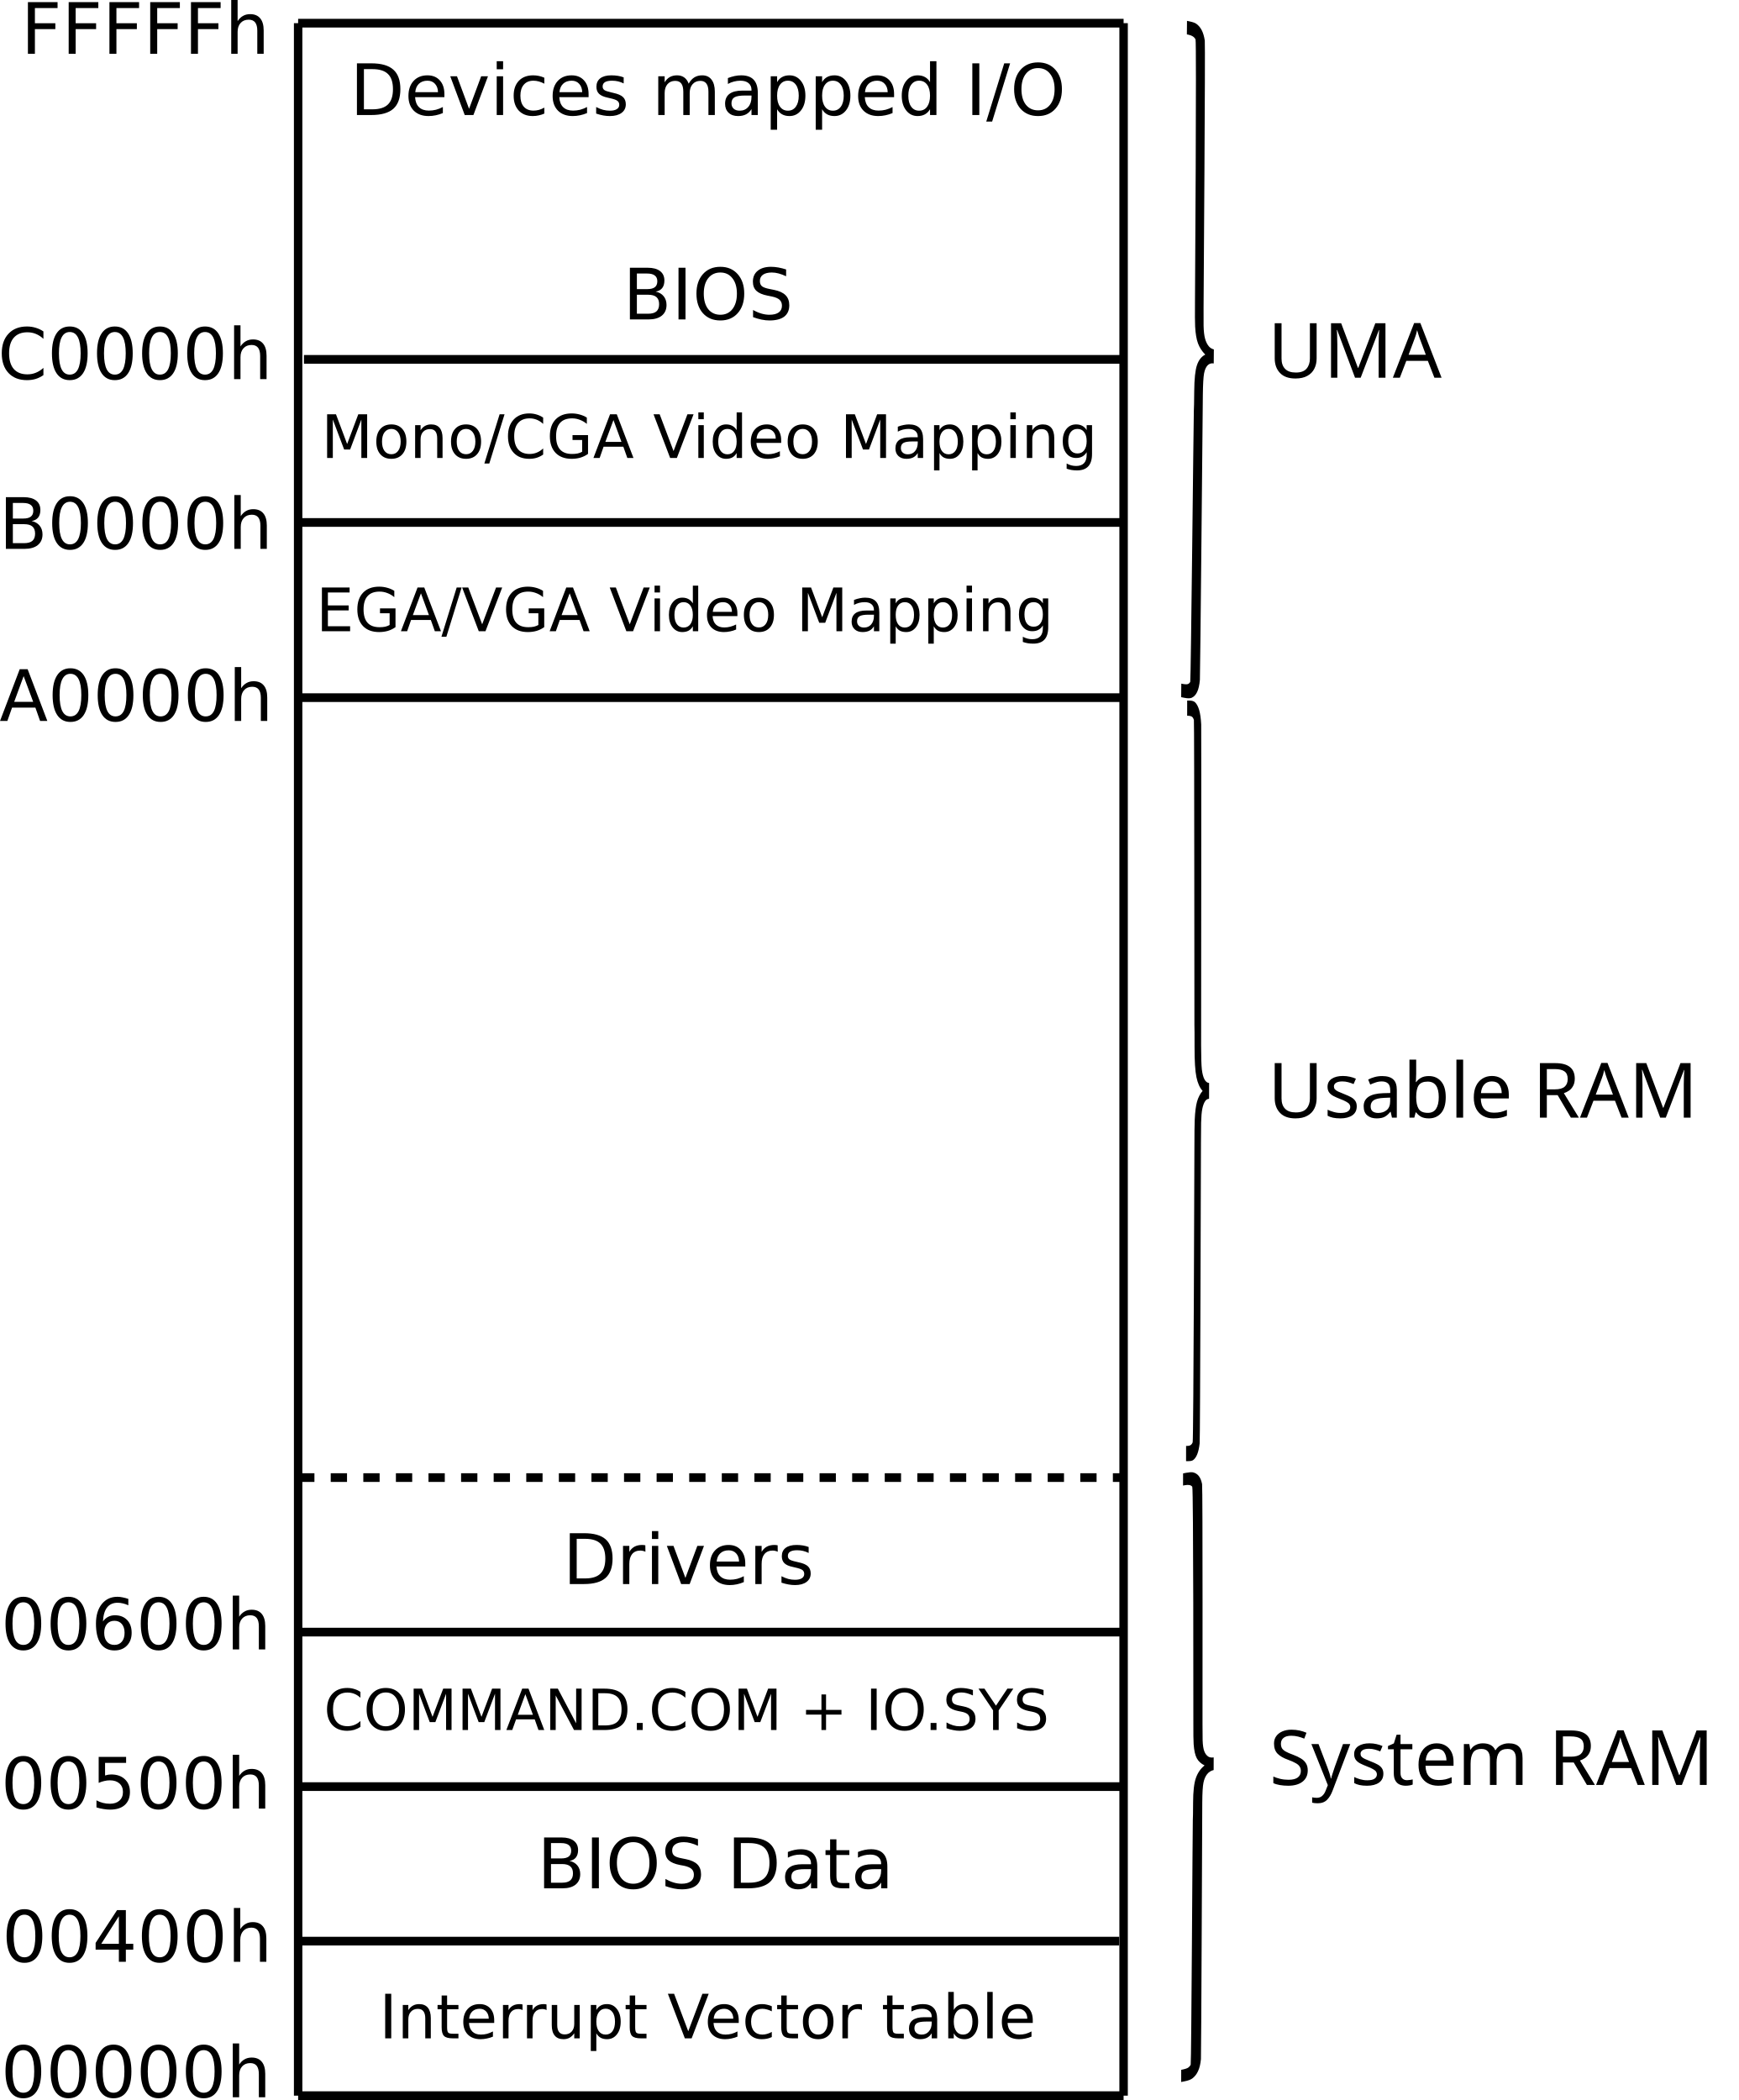
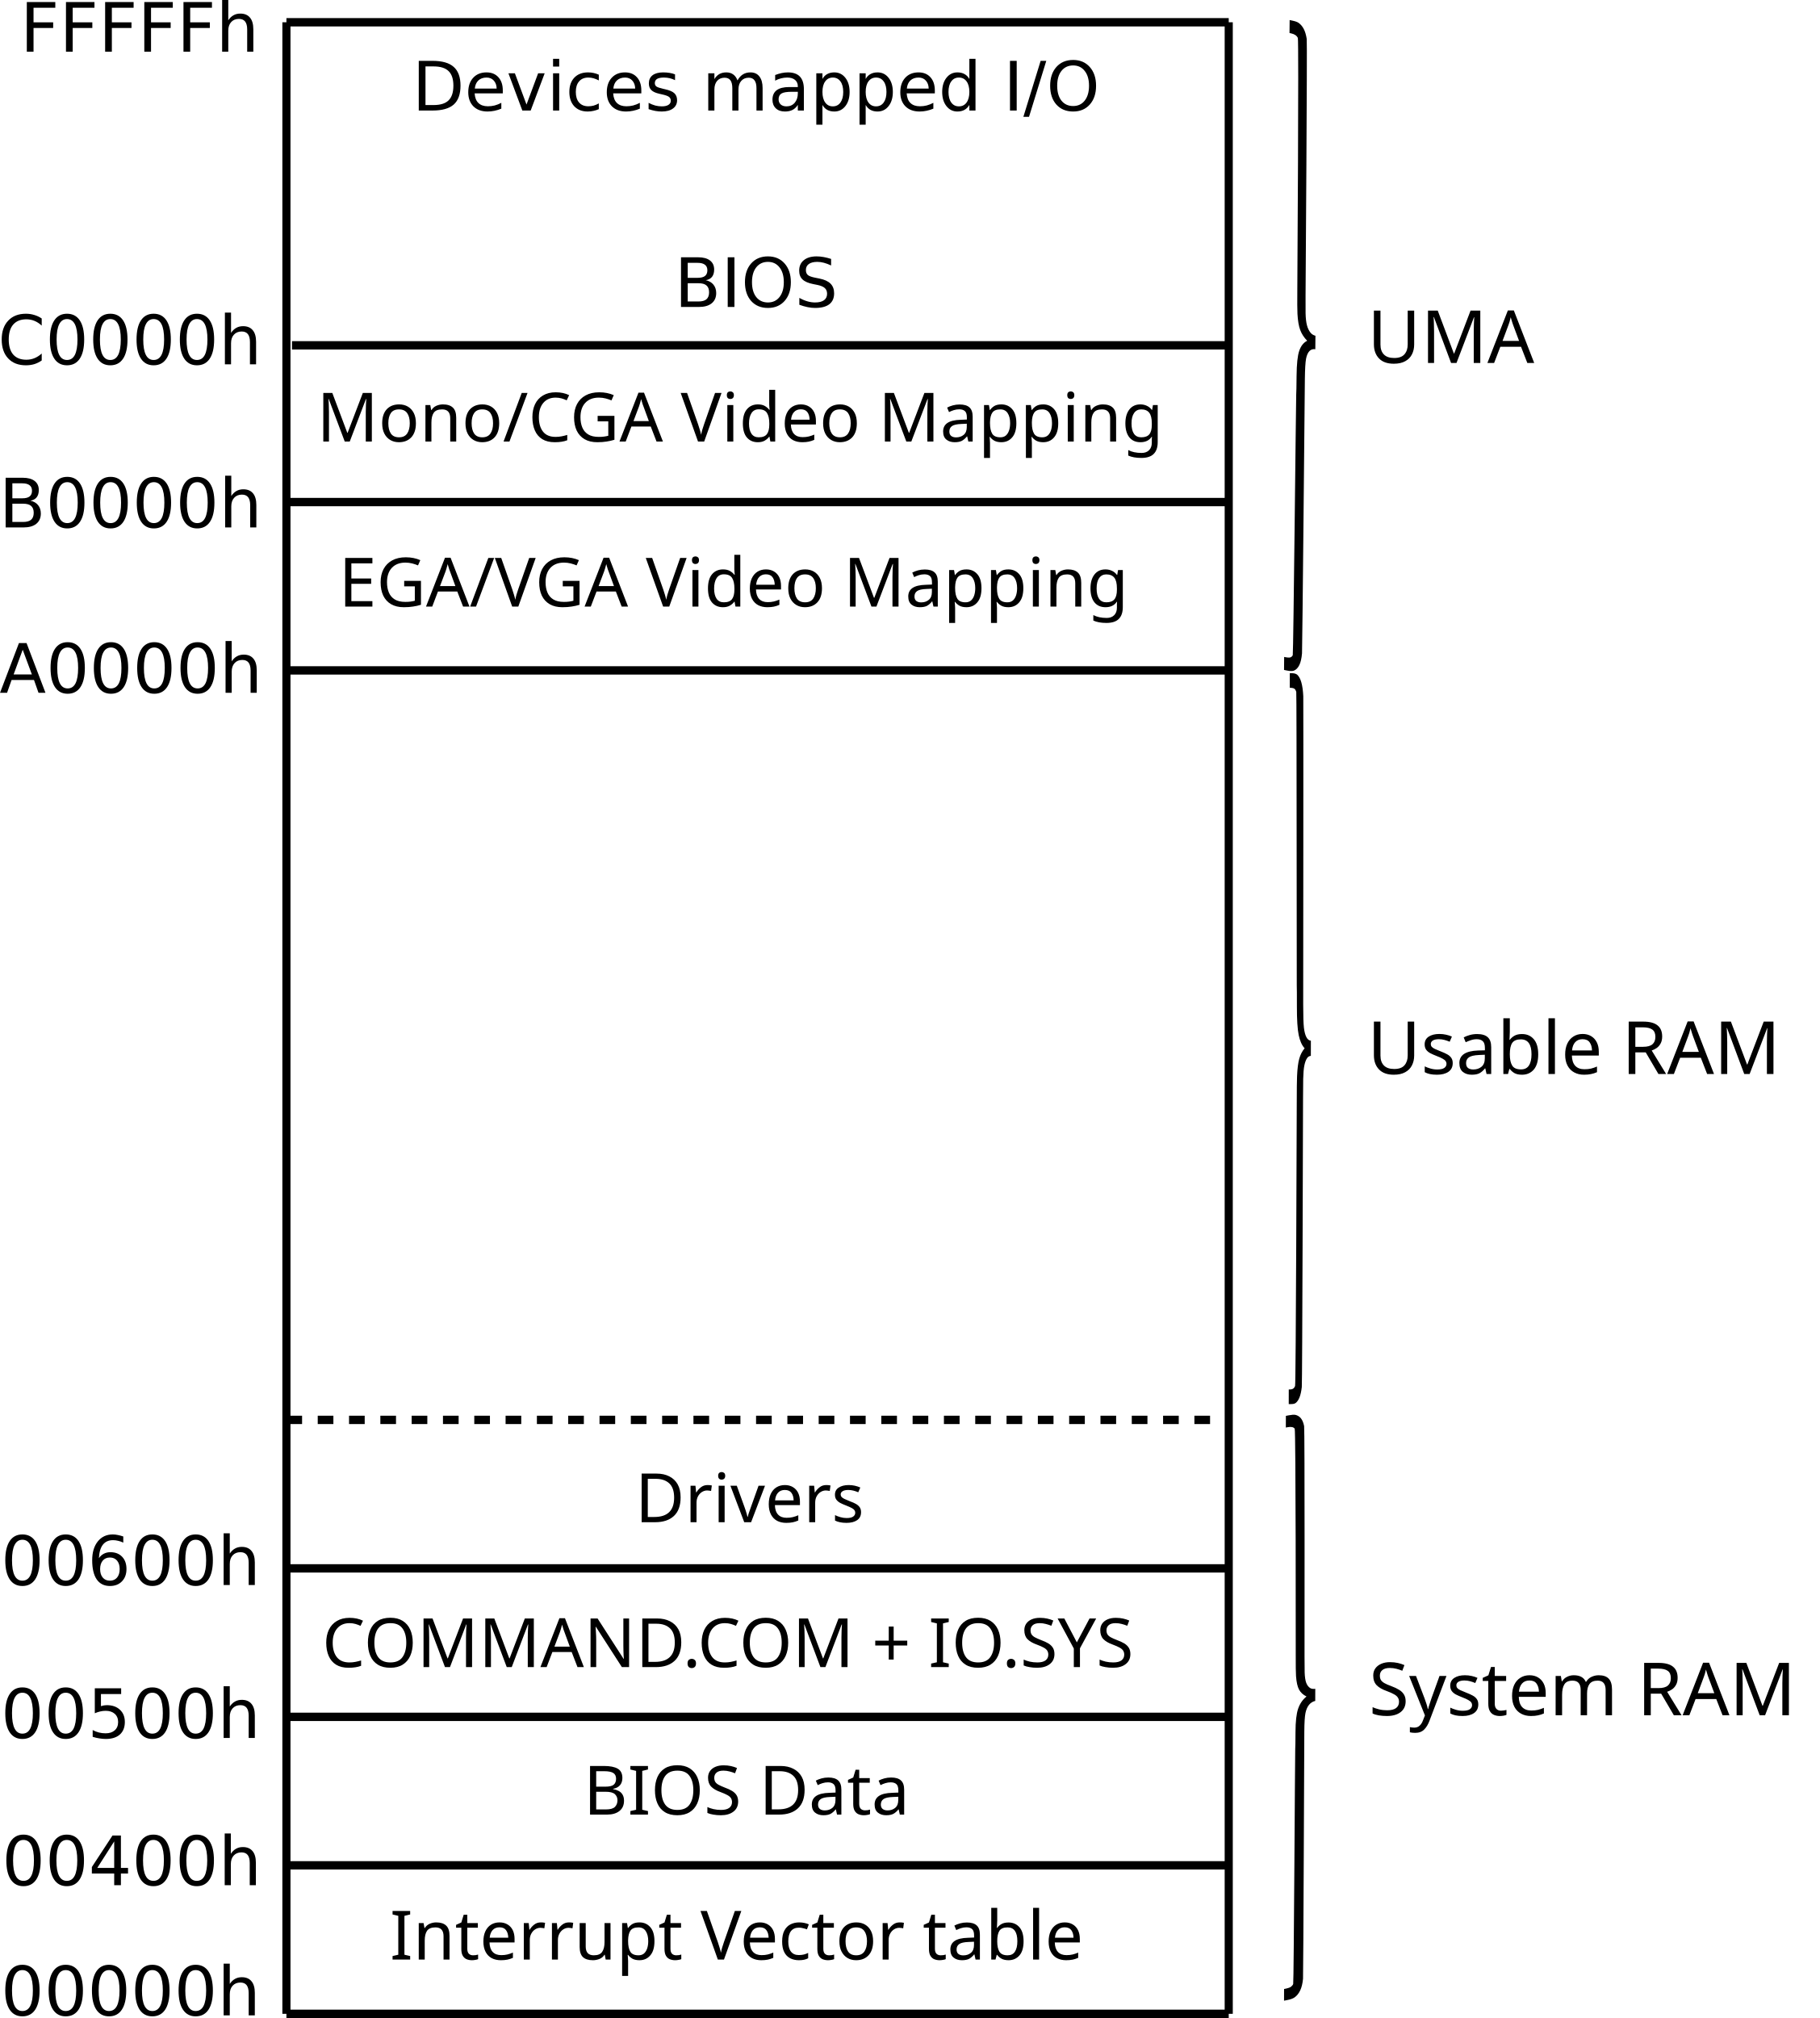
- <svg xmlns="http://www.w3.org/2000/svg" version="1.1" id="svg2" xml:space="preserve" width="425.276" height="513.668" viewBox="0 0 425.276 513.668">
+ <svg xmlns="http://www.w3.org/2000/svg" version="1.1" id="svg2" xml:space="preserve" width="463.276" height="513.668" viewBox="0 0 463.276 513.668">
  <defs id="defs6">







</defs>
  <g id="g10" transform="matrix(1.333333,0,0,-1.333333,0.3071821,551.1408)">
-     <path id="path14" style="fill:none;stroke:#000000;stroke-width:1.594;stroke-linecap:butt;stroke-linejoin:miter;stroke-miterlimit:10;stroke-dasharray:none;stroke-opacity:1" d="M 54.457,57.25 H 205.066" />
-     <path id="path16" style="fill:none;stroke:#000000;stroke-width:1.594;stroke-linecap:butt;stroke-linejoin:miter;stroke-miterlimit:10;stroke-dasharray:none;stroke-opacity:1" d="M 54.457,85.598 H 205.55" />
-     <path id="path18" style="fill:none;stroke:#000000;stroke-width:1.594;stroke-linecap:butt;stroke-linejoin:miter;stroke-miterlimit:10;stroke-dasharray:none;stroke-opacity:1" d="M 54.457,113.941 H 205.319" />
-     <path id="path20" style="fill:none;stroke:#000000;stroke-width:1.594;stroke-linecap:butt;stroke-linejoin:miter;stroke-miterlimit:10;stroke-dasharray:none;stroke-opacity:1" d="M 205.873,28.902 H 54.457" />
-     <path id="path22" style="fill:none;stroke:#000000;stroke-width:1.548;stroke-linecap:butt;stroke-linejoin:miter;stroke-miterlimit:10;stroke-dasharray:none;stroke-opacity:1" d="M 205.873,28.902 V 409.105" />
-     <path id="path24" style="fill:none;stroke:#000000;stroke-width:1.594;stroke-linecap:butt;stroke-linejoin:miter;stroke-miterlimit:10;stroke-dasharray:none;stroke-opacity:1" d="M 54.457,409.105 H 205.873" />
+     <path id="path14" style="fill:none;stroke:#000000;stroke-width:1.594;stroke-linecap:butt;stroke-linejoin:miter;stroke-miterlimit:10;stroke-dasharray:none;stroke-opacity:1" d="M 54.457,57.25 H 234.373" />
+     <path id="path16" style="fill:none;stroke:#000000;stroke-width:1.594;stroke-linecap:butt;stroke-linejoin:miter;stroke-miterlimit:10;stroke-dasharray:none;stroke-opacity:1" d="M 54.457,85.598 H 234.373" />
+     <path id="path18" style="fill:none;stroke:#000000;stroke-width:1.594;stroke-linecap:butt;stroke-linejoin:miter;stroke-miterlimit:10;stroke-dasharray:none;stroke-opacity:1" d="M 54.457,113.941 H 234.373" />
+     <path id="path20" style="fill:none;stroke:#000000;stroke-width:1.594;stroke-linecap:butt;stroke-linejoin:miter;stroke-miterlimit:10;stroke-dasharray:none;stroke-opacity:1" d="M 234.373,28.902 H 54.457" />
+     <path id="path22" style="fill:none;stroke:#000000;stroke-width:1.548;stroke-linecap:butt;stroke-linejoin:miter;stroke-miterlimit:10;stroke-dasharray:none;stroke-opacity:1" d="M 234.373,28.902 V 409.105" />
+     <path id="path24" style="fill:none;stroke:#000000;stroke-width:1.594;stroke-linecap:butt;stroke-linejoin:miter;stroke-miterlimit:10;stroke-dasharray:none;stroke-opacity:1" d="M 54.457,409.105 H 234.373" />
    <path id="path26" style="fill:none;stroke:#000000;stroke-width:1.548;stroke-linecap:butt;stroke-linejoin:miter;stroke-miterlimit:10;stroke-dasharray:none;stroke-opacity:1" d="M 54.457,409.105 V 28.902" />
-     <g id="g28" transform="translate(3.424259,26.08686)">
-       <text id="text32" style="font-variant:normal;font-weight:normal;font-size:11.2px;font-family:'DejaVu Sans';-inkscape-font-specification:DejaVuSans;writing-mode:lr-tb;fill:#000000;fill-opacity:1;fill-rule:nonzero;stroke:none" transform="matrix(1,0,0,-1,65.9086,13.3301)" y="0">
-         <tspan id="tspan30" y="0" x="0 3.304 10.405 14.795 21.683 26.107 30.71 37.845 44.957 49.347 52.909 59.696 66.584 72.71 77.101 83.955 88.558 92.12 96.51 103.432 110.544 113.658">Interrupt Vector table</tspan>
-       </text>
-     </g>
-     <path id="path34" style="fill:none;stroke:#000000;stroke-width:1.594;stroke-linecap:butt;stroke-linejoin:miter;stroke-miterlimit:10;stroke-dasharray:2.989, 2.989;stroke-dashoffset:0;stroke-opacity:1" d="M 54.457,142.289 H 206.004" />
-     <path id="path36" style="fill:none;stroke:#000000;stroke-width:1.594;stroke-linecap:butt;stroke-linejoin:miter;stroke-miterlimit:10;stroke-dasharray:none;stroke-opacity:1" d="M 54.457,285.371 H 205.434" />
-     <text transform="scale(1,-1)" style="font-variant:normal;font-weight:normal;font-size:12.8px;font-family:'DejaVu Sans';-inkscape-font-specification:DejaVuSans;writing-mode:lr-tb;fill:#000000;fill-opacity:1;fill-rule:nonzero;stroke:none" id="text46" x="103.041" y="-122.756">
-       <tspan x="103.041 112.897 118.158 121.716 129.294 137.166 142.427" y="-122.756" id="tspan44">Drivers</tspan>
+     <path id="path34" style="fill:none;stroke:#000000;stroke-width:1.594;stroke-linecap:butt;stroke-linejoin:miter;stroke-miterlimit:10;stroke-dasharray:2.989, 2.989;stroke-dashoffset:0;stroke-opacity:1" d="M 54.457,142.289 H 234.373" />
+     <path id="path36" style="fill:none;stroke:#000000;stroke-width:1.594;stroke-linecap:butt;stroke-linejoin:miter;stroke-miterlimit:10;stroke-dasharray:none;stroke-opacity:1" d="M 54.457,285.371 H 234.373" />
+     <text transform="scale(1,-1)" style="font-style:normal;font-variant:normal;font-weight:normal;font-stretch:normal;font-size:13px;font-family:sans-serif;-inkscape-font-specification:'sans-serif, Normal';font-variant-ligatures:normal;font-variant-caps:normal;font-variant-numeric:normal;font-variant-east-asian:normal;writing-mode:lr-tb;fill:#000000;fill-opacity:1;fill-rule:nonzero;stroke:none" id="text46" x="121.015" y="-122.756">
+       <tspan x="121.015 130.871 136.132 139.691 147.268 155.14 160.401" y="-122.756" id="tspan44">Drivers</tspan>
    </text>
-     <text transform="scale(1,-1)" style="font-variant:normal;font-weight:normal;font-size:10.4px;font-family:'DejaVu Sans';-inkscape-font-specification:DejaVuSans;writing-mode:lr-tb;fill:#000000;fill-opacity:1;fill-rule:nonzero;stroke:none" id="text50" x="59.179" y="-95.977">
-       <tspan x="59.179 66.438 74.622 83.598 92.573 99.687 107.466 115.474 118.781 126.04 134.225 143.231 146.539 155.254 158.561 161.629 169.398 172.705 179.309 185.663" y="-95.977" id="tspan48">COMMAND.COM + IO.SYS</tspan>
+     <text transform="scale(1,-1)" style="font-style:normal;font-variant:normal;font-weight:normal;font-stretch:normal;font-size:13px;font-family:sans-serif;-inkscape-font-specification:'sans-serif, Normal';font-variant-ligatures:normal;font-variant-caps:normal;font-variant-numeric:normal;font-variant-east-asian:normal;writing-mode:lr-tb;fill:#000000;fill-opacity:1;fill-rule:nonzero;stroke:none" id="text60" x="111.163" y="-66.938">
+       <tspan id="tspan58" x="111.163" y="-66.938">BIOS Data</tspan>
    </text>
-     <text transform="scale(1,-1)" style="font-variant:normal;font-weight:normal;font-size:12.8px;font-family:'DejaVu Sans';-inkscape-font-specification:DejaVuSans;writing-mode:lr-tb;fill:#000000;fill-opacity:1;fill-rule:nonzero;stroke:none" id="text60" x="98.323" y="-66.938">
-       <tspan id="tspan58" x="98.323" y="-66.938">BIOS Data</tspan>
+     <text transform="scale(1,-1)" style="font-style:normal;font-variant:normal;font-weight:normal;font-stretch:normal;font-size:13px;font-family:sans-serif;-inkscape-font-specification:'sans-serif, Normal';font-variant-ligatures:normal;font-variant-caps:normal;font-variant-numeric:normal;font-variant-east-asian:normal;writing-mode:lr-tb;fill:#000000;fill-opacity:1;fill-rule:nonzero;stroke:none" id="text60-1" x="74.207" y="-39.261">
+       <tspan id="tspan58-7" x="74.207" y="-39.261">Interrupt Vector table</tspan>
    </text>
-     <path id="path66" style="fill:#000000;fill-opacity:1;fill-rule:nonzero;stroke:none;stroke-width:0.098;stroke-dasharray:none" d="m 222.43,349.255 c -0.383,0.101 -0.692,0.291 -0.926,0.572 -0.305,0.371 -0.535,0.838 -0.688,1.407 -0.156,0.571 -0.246,1.347 -0.269,2.336 -0.008,0.484 -0.008,1.597 -0.004,3.336 0.008,1.736 0.34,48.242 0.223,49.015 -0.121,0.773 -0.309,1.41 -0.567,1.906 -0.261,0.495 -0.594,0.887 -0.996,1.171 -0.246,0.167 -0.637,0.309 -1.172,0.42 l -0.527,0.111 -0.024,-2.481 0.293,-0.059 c 0.657,-0.138 1.09,-0.429 1.297,-0.88 0.203,-0.447 -0.09,-46.6 -0.101,-47.958 -0.02,-2.454 -0.012,-4.02 0.027,-4.702 0.07,-1.31 0.246,-2.339 0.524,-3.088 0.277,-0.748 0.722,-1.434 1.332,-2.058 -0.692,-0.35 -1.2,-0.991 -1.516,-1.92 -0.32,-0.929 -0.488,-2.526 -0.508,-4.788 -0.019,-2.021 -0.039,-3.212 -0.07,-3.573 -0.039,-0.562 -0.539,-49.465 -0.66,-49.746 -0.09,-0.191 -0.231,-0.329 -0.422,-0.409 -0.196,-0.083 -0.598,-0.059 -1.219,0.073 l -0.023,-2.481 0.527,-0.107 c 0.625,-0.131 1.082,-0.135 1.375,-0.017 0.418,0.173 0.762,0.527 1.019,1.06 0.258,0.53 0.43,1.278 0.512,2.238 0.063,0.683 0.524,50.457 0.543,52.349 0.024,1.934 0.102,3.23 0.227,3.888 0.129,0.658 0.343,1.143 0.64,1.456 0.297,0.311 0.672,0.433 1.129,0.357 z" />
-     <path id="path68" style="fill:#000000;fill-opacity:1;fill-rule:nonzero;stroke:none;stroke-width:0.11;stroke-dasharray:none" d="m 221.551,211.784 c -0.291,-0.023 -0.527,-0.159 -0.707,-0.421 -0.234,-0.341 -0.409,-0.812 -0.532,-1.413 -0.121,-0.604 -0.195,-1.456 -0.22,-2.557 -0.011,-0.54 -0.022,-1.794 -0.03,-3.744 -0.011,-1.953 -0.14,-54.236 -0.236,-55.079 -0.096,-0.839 -0.244,-1.505 -0.444,-1.999 -0.2,-0.497 -0.452,-0.856 -0.762,-1.078 -0.187,-0.129 -0.483,-0.192 -0.892,-0.188 l -0.397,0.003 0.005,2.785 h 0.22 c 0.499,-0.003 0.829,0.222 0.987,0.677 0.159,0.454 0.315,52.333 0.318,53.862 0.003,2.756 0.022,4.513 0.058,5.269 0.063,1.452 0.203,2.57 0.42,3.346 0.217,0.77 0.56,1.433 1.026,1.983 -0.521,0.561 -0.9,1.403 -1.133,2.524 -0.233,1.121 -0.348,2.952 -0.343,5.495 0.003,2.274 -0.005,3.617 -0.025,4.029 -0.027,0.64 -0.006,55.656 -0.096,56.001 -0.065,0.239 -0.17,0.424 -0.315,0.56 -0.145,0.139 -0.452,0.209 -0.921,0.216 l 0.003,2.785 0.4,-0.003 c 0.475,-0.007 0.82,-0.11 1.039,-0.312 0.316,-0.295 0.571,-0.776 0.763,-1.433 0.192,-0.66 0.316,-1.538 0.371,-2.643 0.041,-0.779 -0.017,-56.76 -0.017,-58.889 0.003,-2.179 0.05,-3.651 0.14,-4.424 0.093,-0.766 0.25,-1.363 0.472,-1.784 0.223,-0.424 0.508,-0.646 0.853,-0.673 z" />
-     <path id="path70" style="fill:#000000;fill-opacity:1;fill-rule:nonzero;stroke:none;stroke-width:0.1" d="m 222.398,90.953 c -0.406,-0.058 -0.734,-0.012 -0.988,0.149 -0.324,0.21 -0.57,0.543 -0.742,0.992 -0.168,0.453 -0.266,1.113 -0.297,1.988 -0.012,0.434 -0.019,1.43 -0.023,2.988 -0.008,1.563 0.054,43.387 -0.078,44.032 -0.129,0.648 -0.336,1.144 -0.614,1.488 -0.277,0.344 -0.633,0.562 -1.066,0.66 -0.258,0.051 -0.676,0.023 -1.246,-0.086 l -0.559,-0.109 -0.008,-2.227 0.309,0.059 c 0.699,0.133 1.16,0.039 1.383,-0.282 0.219,-0.32 0.203,-41.812 0.199,-43.035 -0.008,-2.207 0.012,-3.605 0.055,-4.203 0.082,-1.148 0.273,-2.004 0.574,-2.566 0.305,-0.563 0.777,-1 1.43,-1.321 -0.735,-0.585 -1.266,-1.359 -1.598,-2.316 -0.332,-0.957 -0.504,-2.457 -0.508,-4.492 -0.008,-1.817 -0.023,-2.895 -0.051,-3.231 -0.043,-0.519 -0.265,-44.558 -0.39,-44.855 -0.094,-0.207 -0.242,-0.387 -0.446,-0.535 -0.203,-0.149 -0.636,-0.285 -1.293,-0.41 l -0.007,-2.231 0.558,0.11 c 0.664,0.125 1.153,0.3 1.457,0.519 0.449,0.324 0.809,0.773 1.078,1.352 0.27,0.578 0.45,1.312 0.532,2.211 0.062,0.636 0.234,45.433 0.246,47.14 0.011,1.742 0.086,2.938 0.218,3.574 0.129,0.641 0.352,1.161 0.668,1.559 0.313,0.395 0.711,0.648 1.2,0.762 z" />
+     <text transform="scale(1,-1)" style="font-style:normal;font-variant:normal;font-weight:normal;font-stretch:normal;font-size:13px;font-family:sans-serif;-inkscape-font-specification:'sans-serif, Normal';font-variant-ligatures:normal;font-variant-caps:normal;font-variant-numeric:normal;font-variant-east-asian:normal;writing-mode:lr-tb;fill:#000000;fill-opacity:1;fill-rule:nonzero;stroke:none" id="text60-0" x="61.261" y="-95.096">
+       <tspan id="tspan58-4" x="61.261" y="-95.096">COMMAND.COM + IO.SYS</tspan>
+     </text>
+     <path id="path66" style="fill:#000000;fill-opacity:1;fill-rule:nonzero;stroke:none;stroke-width:0.098;stroke-dasharray:none" d="m 250.93,349.255 c -0.383,0.101 -0.692,0.291 -0.926,0.572 -0.305,0.371 -0.535,0.838 -0.688,1.407 -0.156,0.571 -0.246,1.347 -0.269,2.336 -0.008,0.484 -0.008,1.597 -0.004,3.336 0.008,1.736 0.34,48.242 0.223,49.015 -0.121,0.773 -0.309,1.41 -0.567,1.906 -0.261,0.495 -0.594,0.887 -0.996,1.171 -0.246,0.167 -0.637,0.309 -1.172,0.42 l -0.527,0.111 -0.024,-2.481 0.293,-0.059 c 0.657,-0.138 1.09,-0.429 1.297,-0.88 0.203,-0.447 -0.09,-46.6 -0.101,-47.958 -0.02,-2.454 -0.012,-4.02 0.027,-4.702 0.07,-1.31 0.246,-2.339 0.524,-3.088 0.277,-0.748 0.722,-1.434 1.332,-2.058 -0.692,-0.35 -1.2,-0.991 -1.516,-1.92 -0.32,-0.929 -0.488,-2.526 -0.508,-4.788 -0.019,-2.021 -0.039,-3.212 -0.07,-3.573 -0.039,-0.562 -0.539,-49.465 -0.66,-49.746 -0.09,-0.191 -0.231,-0.329 -0.422,-0.409 -0.196,-0.083 -0.598,-0.059 -1.219,0.073 l -0.023,-2.481 0.527,-0.107 c 0.625,-0.131 1.082,-0.135 1.375,-0.017 0.418,0.173 0.762,0.527 1.019,1.06 0.258,0.53 0.43,1.278 0.512,2.238 0.063,0.683 0.524,50.457 0.543,52.349 0.024,1.934 0.102,3.23 0.227,3.888 0.129,0.658 0.343,1.143 0.64,1.456 0.297,0.311 0.672,0.433 1.129,0.357 z" />
+     <path id="path68" style="fill:#000000;fill-opacity:1;fill-rule:nonzero;stroke:none;stroke-width:0.11;stroke-dasharray:none" d="m 250.051,211.784 c -0.291,-0.023 -0.527,-0.159 -0.707,-0.421 -0.234,-0.341 -0.409,-0.812 -0.532,-1.413 -0.121,-0.604 -0.195,-1.456 -0.22,-2.557 -0.011,-0.54 -0.022,-1.794 -0.03,-3.744 -0.011,-1.953 -0.14,-54.236 -0.236,-55.079 -0.096,-0.839 -0.244,-1.505 -0.444,-1.999 -0.2,-0.497 -0.452,-0.856 -0.762,-1.078 -0.187,-0.129 -0.483,-0.192 -0.892,-0.188 l -0.397,0.003 0.005,2.785 h 0.22 c 0.499,-0.003 0.829,0.222 0.987,0.677 0.159,0.454 0.315,52.333 0.318,53.862 0.003,2.756 0.022,4.513 0.058,5.269 0.063,1.452 0.203,2.57 0.42,3.346 0.217,0.77 0.56,1.433 1.026,1.983 -0.521,0.561 -0.9,1.403 -1.133,2.524 -0.233,1.121 -0.348,2.952 -0.343,5.495 0.003,2.274 -0.005,3.617 -0.025,4.029 -0.027,0.64 -0.006,55.656 -0.096,56.001 -0.065,0.239 -0.17,0.424 -0.315,0.56 -0.145,0.139 -0.452,0.209 -0.921,0.216 l 0.003,2.785 0.4,-0.003 c 0.475,-0.007 0.82,-0.11 1.039,-0.312 0.316,-0.295 0.571,-0.776 0.763,-1.433 0.192,-0.66 0.316,-1.538 0.371,-2.643 0.041,-0.779 -0.017,-56.76 -0.017,-58.889 0.003,-2.179 0.05,-3.651 0.14,-4.424 0.093,-0.766 0.25,-1.363 0.472,-1.784 0.223,-0.424 0.508,-0.646 0.853,-0.673 z" />
+     <path id="path70" style="fill:#000000;fill-opacity:1;fill-rule:nonzero;stroke:none;stroke-width:0.1" d="m 250.898,90.953 c -0.406,-0.058 -0.734,-0.012 -0.988,0.149 -0.324,0.21 -0.57,0.543 -0.742,0.992 -0.168,0.453 -0.266,1.113 -0.297,1.988 -0.012,0.434 -0.019,1.43 -0.023,2.988 -0.008,1.563 0.054,43.387 -0.078,44.032 -0.129,0.648 -0.336,1.144 -0.614,1.488 -0.277,0.344 -0.633,0.562 -1.066,0.66 -0.258,0.051 -0.676,0.023 -1.246,-0.086 l -0.559,-0.109 -0.008,-2.227 0.309,0.059 c 0.699,0.133 1.16,0.039 1.383,-0.282 0.219,-0.32 0.203,-41.812 0.199,-43.035 -0.008,-2.207 0.012,-3.605 0.055,-4.203 0.082,-1.148 0.273,-2.004 0.574,-2.566 0.305,-0.563 0.777,-1 1.43,-1.321 -0.735,-0.585 -1.266,-1.359 -1.598,-2.316 -0.332,-0.957 -0.504,-2.457 -0.508,-4.492 -0.008,-1.817 -0.023,-2.895 -0.051,-3.231 -0.043,-0.519 -0.265,-44.558 -0.39,-44.855 -0.094,-0.207 -0.242,-0.387 -0.446,-0.535 -0.203,-0.149 -0.636,-0.285 -1.293,-0.41 l -0.007,-2.231 0.558,0.11 c 0.664,0.125 1.153,0.3 1.457,0.519 0.449,0.324 0.809,0.773 1.078,1.352 0.27,0.578 0.45,1.312 0.532,2.211 0.062,0.636 0.234,45.433 0.246,47.14 0.011,1.742 0.086,2.938 0.218,3.574 0.129,0.641 0.352,1.161 0.668,1.559 0.313,0.395 0.711,0.648 1.2,0.762 z" />
    <text transform="scale(1,-1)" style="font-variant:normal;font-weight:normal;font-size:13px;font-family:'DejaVu Sans';-inkscape-font-specification:DejaVuSans;writing-mode:lr-tb;fill:#000000;fill-opacity:1;fill-rule:nonzero;stroke:none" id="text82" x="0.126" y="-53.458">
      <tspan x="0.126 8.394 16.662 24.93 33.198 41.466" y="-53.458" id="tspan78">00400h</tspan>
      <tspan x="-0.08 8.188 16.456 24.724 32.992 41.26" y="-81.56" id="tspan80">00500h</tspan>
    </text>
-     <path id="path84" style="fill:none;stroke:#000000;stroke-width:1.594;stroke-linecap:butt;stroke-linejoin:miter;stroke-miterlimit:10;stroke-dasharray:none;stroke-opacity:1" d="M 55.52,347.43 H 205.582" />
-     <path id="path86" style="fill:none;stroke:#000000;stroke-width:1.594;stroke-linecap:butt;stroke-linejoin:miter;stroke-miterlimit:10;stroke-dasharray:none;stroke-opacity:1" d="M 54.523,317.508 H 206.07" />
+     <path id="path84" style="fill:none;stroke:#000000;stroke-width:1.594;stroke-linecap:butt;stroke-linejoin:miter;stroke-miterlimit:10;stroke-dasharray:none;stroke-opacity:1" d="M 55.52,347.43 H 234.373" />
+     <path id="path86" style="fill:none;stroke:#000000;stroke-width:1.594;stroke-linecap:butt;stroke-linejoin:miter;stroke-miterlimit:10;stroke-dasharray:none;stroke-opacity:1" d="M 54.523,317.508 H 234.373" />
    <text transform="scale(1,-1)" style="font-variant:normal;font-weight:normal;font-size:13px;font-family:'DejaVu Sans';-inkscape-font-specification:DejaVuSans;writing-mode:lr-tb;fill:#000000;fill-opacity:1;fill-rule:nonzero;stroke:none" id="text92" x="-0.433" y="-312.662">
      <tspan x="-0.433 8.485 16.753 25.021 33.289 41.557" y="-312.662" id="tspan90">B0000h</tspan>
    </text>
-     <text transform="scale(1,-1)" style="font-variant:normal;font-weight:normal;font-size:11px;font-family:'DejaVu Sans';-inkscape-font-specification:DejaVuSans;writing-mode:lr-tb;fill:#000000;fill-opacity:1;fill-rule:nonzero;stroke:none" id="text100" x="57.741" y="-297.56">
-       <tspan x="57.741" id="tspan98" y="-297.56">EGA/VGA Video Mapping</tspan>
+     <text transform="scale(1,-1)" style="font-style:normal;font-variant:normal;font-weight:normal;font-stretch:normal;font-size:13px;font-family:sans-serif;-inkscape-font-specification:'sans-serif, Normal';font-variant-ligatures:normal;font-variant-caps:normal;font-variant-numeric:normal;font-variant-east-asian:normal;writing-mode:lr-tb;fill:#000000;fill-opacity:1;fill-rule:nonzero;stroke:none" id="text100" x="64.419" y="-297.56">
+       <tspan x="64.419" id="tspan98" y="-297.56">EGA/VGA Video Mapping</tspan>
    </text>
-     <text transform="scale(1,-1)" style="font-variant:normal;font-weight:normal;font-size:13px;font-family:'DejaVu Sans';-inkscape-font-specification:DejaVuSans;writing-mode:lr-tb;fill:#000000;fill-opacity:1;fill-rule:nonzero;stroke:none" id="text108" x="6.113" y="-392.254">
-       <tspan x="63.962 73.972 81.967 89.663 93.277 100.427 108.422 115.195 119.329 131.991 139.959 148.214 156.47 164.464 172.72 176.853 180.688 185.121" y="-392.254" id="tspan104">Devices mapped I/O</tspan>
-       <tspan x="114.032 122.95 126.785 137.016" y="-354.754" id="tspan106">BIOS</tspan>
+     <text transform="scale(1,-1)" style="font-variant:normal;font-weight:normal;font-size:13px;font-family:'DejaVu Sans';-inkscape-font-specification:DejaVuSans;writing-mode:lr-tb;fill:#000000;fill-opacity:1;fill-rule:nonzero;stroke:none" id="text108" x="20.598" y="-392.254">
+       <tspan x="78.446 88.456 96.451 104.147 107.761 114.911 122.906 129.679 133.813 146.475 154.444 162.699 170.954 178.949 187.204 191.338 195.173 199.606" y="-392.254" id="tspan104">Devices mapped I/O</tspan>
+       <tspan x="128.516 137.434 141.269 151.5" y="-354.754" id="tspan106">BIOS</tspan>
    </text>
    <text y="-110.765" x="-0.08" transform="scale(1,-1)" style="font-variant:normal;font-weight:normal;font-size:13px;font-family:'DejaVu Sans';-inkscape-font-specification:DejaVuSans;writing-mode:lr-tb;fill:#000000;fill-opacity:1;fill-rule:nonzero;stroke:none" id="text112">
      <tspan x="-0.08 8.188 16.456 24.724 32.992 41.26" y="-110.765" id="tspan110">00600h</tspan>
    </text>
-     <text xml:space="preserve" style="font-style:normal;font-variant:normal;font-weight:normal;font-stretch:normal;font-size:16px;line-height:1.25;font-family:sans-serif;-inkscape-font-specification:'sans-serif, Normal';font-variant-ligatures:normal;font-variant-caps:normal;font-variant-numeric:normal;font-feature-settings:normal;text-align:start;letter-spacing:0px;word-spacing:0px;writing-mode:lr-tb;text-anchor:start;fill:#000000;fill-opacity:1;stroke:none;stroke-width:0.75" x="232.327" y="-344.057" id="text1003" transform="scale(1,-1)">
-       <tspan id="tspan1001" x="232.327" y="-344.057" style="font-style:normal;font-variant:normal;font-weight:normal;font-stretch:normal;font-size:14px;font-family:sans-serif;-inkscape-font-specification:'sans-serif, Normal';font-variant-ligatures:normal;font-variant-caps:normal;font-variant-numeric:normal;font-feature-settings:normal;text-align:start;writing-mode:lr-tb;text-anchor:start;stroke-width:0.75">UMA</tspan>
+     <text xml:space="preserve" style="font-style:normal;font-variant:normal;font-weight:normal;font-stretch:normal;font-size:16px;line-height:1.25;font-family:sans-serif;-inkscape-font-specification:'sans-serif, Normal';font-variant-ligatures:normal;font-variant-caps:normal;font-variant-numeric:normal;font-feature-settings:normal;text-align:start;letter-spacing:0px;word-spacing:0px;writing-mode:lr-tb;text-anchor:start;fill:#000000;fill-opacity:1;stroke:none;stroke-width:0.75" x="260.827" y="-344.057" id="text1003" transform="scale(1,-1)">
+       <tspan id="tspan1001" x="260.827" y="-344.057" style="font-style:normal;font-variant:normal;font-weight:normal;font-stretch:normal;font-size:14px;font-family:sans-serif;-inkscape-font-specification:'sans-serif, Normal';font-variant-ligatures:normal;font-variant-caps:normal;font-variant-numeric:normal;font-feature-settings:normal;text-align:start;writing-mode:lr-tb;text-anchor:start;stroke-width:0.75">UMA</tspan>
    </text>
-     <text xml:space="preserve" style="font-style:normal;font-variant:normal;font-weight:normal;font-stretch:normal;font-size:16px;line-height:1.25;font-family:sans-serif;-inkscape-font-specification:'sans-serif, Normal';font-variant-ligatures:normal;font-variant-caps:normal;font-variant-numeric:normal;font-feature-settings:normal;text-align:start;letter-spacing:0px;word-spacing:0px;writing-mode:lr-tb;text-anchor:start;fill:#000000;fill-opacity:1;stroke:none;stroke-width:0.75" x="232.327" y="-208.325" id="text1007" transform="scale(1,-1)">
-       <tspan id="tspan1005" x="232.327" y="-208.325" style="font-style:normal;font-variant:normal;font-weight:normal;font-stretch:normal;font-size:14px;font-family:sans-serif;-inkscape-font-specification:'sans-serif, Normal';font-variant-ligatures:normal;font-variant-caps:normal;font-variant-numeric:normal;font-feature-settings:normal;text-align:start;writing-mode:lr-tb;text-anchor:start;stroke-width:0.75">Usable RAM</tspan>
+     <text xml:space="preserve" style="font-style:normal;font-variant:normal;font-weight:normal;font-stretch:normal;font-size:16px;line-height:1.25;font-family:sans-serif;-inkscape-font-specification:'sans-serif, Normal';font-variant-ligatures:normal;font-variant-caps:normal;font-variant-numeric:normal;font-feature-settings:normal;text-align:start;letter-spacing:0px;word-spacing:0px;writing-mode:lr-tb;text-anchor:start;fill:#000000;fill-opacity:1;stroke:none;stroke-width:0.75" x="260.827" y="-208.325" id="text1007" transform="scale(1,-1)">
+       <tspan id="tspan1005" x="260.827" y="-208.325" style="font-style:normal;font-variant:normal;font-weight:normal;font-stretch:normal;font-size:14px;font-family:sans-serif;-inkscape-font-specification:'sans-serif, Normal';font-variant-ligatures:normal;font-variant-caps:normal;font-variant-numeric:normal;font-feature-settings:normal;text-align:start;writing-mode:lr-tb;text-anchor:start;stroke-width:0.75">Usable RAM</tspan>
    </text>
-     <text xml:space="preserve" style="font-style:normal;font-variant:normal;font-weight:normal;font-stretch:normal;font-size:16px;line-height:1.25;font-family:sans-serif;-inkscape-font-specification:'sans-serif, Normal';font-variant-ligatures:normal;font-variant-caps:normal;font-variant-numeric:normal;font-feature-settings:normal;text-align:start;letter-spacing:0px;word-spacing:0px;writing-mode:lr-tb;text-anchor:start;fill:#000000;fill-opacity:1;stroke:none;stroke-width:0.75" x="232.621" y="-85.897" id="text1011" transform="scale(1,-1)">
-       <tspan id="tspan1009" x="232.621" y="-85.897" style="font-style:normal;font-variant:normal;font-weight:normal;font-stretch:normal;font-size:14px;font-family:sans-serif;-inkscape-font-specification:'sans-serif, Normal';font-variant-ligatures:normal;font-variant-caps:normal;font-variant-numeric:normal;font-feature-settings:normal;text-align:start;writing-mode:lr-tb;text-anchor:start;stroke-width:0.75">System RAM</tspan>
+     <text xml:space="preserve" style="font-style:normal;font-variant:normal;font-weight:normal;font-stretch:normal;font-size:16px;line-height:1.25;font-family:sans-serif;-inkscape-font-specification:'sans-serif, Normal';font-variant-ligatures:normal;font-variant-caps:normal;font-variant-numeric:normal;font-feature-settings:normal;text-align:start;letter-spacing:0px;word-spacing:0px;writing-mode:lr-tb;text-anchor:start;fill:#000000;fill-opacity:1;stroke:none;stroke-width:0.75" x="261.121" y="-85.897" id="text1011" transform="scale(1,-1)">
+       <tspan id="tspan1009" x="261.121" y="-85.897" style="font-style:normal;font-variant:normal;font-weight:normal;font-stretch:normal;font-size:14px;font-family:sans-serif;-inkscape-font-specification:'sans-serif, Normal';font-variant-ligatures:normal;font-variant-caps:normal;font-variant-numeric:normal;font-feature-settings:normal;text-align:start;writing-mode:lr-tb;text-anchor:start;stroke-width:0.75">System RAM</tspan>
    </text>
    <text style="font-variant:normal;font-weight:normal;font-size:13px;font-family:'DejaVu Sans';-inkscape-font-specification:DejaVuSans;writing-mode:lr-tb;fill:#000000;fill-opacity:1;fill-rule:nonzero;stroke:none;stroke-width:1" id="text82-4" x="3.61" y="-403.479" transform="scale(1,-1)">
      <tspan style="stroke-width:1" id="tspan80-7" x="3.61" y="-403.479">FFFFFh</tspan>
    </text>
    <text style="font-variant:normal;font-weight:normal;font-size:13px;font-family:'DejaVu Sans';-inkscape-font-specification:DejaVuSans;writing-mode:lr-tb;fill:#000000;fill-opacity:1;fill-rule:nonzero;stroke:none;stroke-width:1" id="text82-4-7" x="-0.332" y="-281.1" transform="scale(1,-1)">
      <tspan style="stroke-width:1" id="tspan80-7-4" x="-0.332" y="-281.1">A0000h</tspan>
    </text>
    <text style="font-variant:normal;font-weight:normal;font-size:13px;font-family:'DejaVu Sans';-inkscape-font-specification:DejaVuSans;writing-mode:lr-tb;fill:#000000;fill-opacity:1;fill-rule:nonzero;stroke:none;stroke-width:1" id="text82-4-7-9" x="-0.08" y="-28.61" transform="scale(1,-1)">
      <tspan style="stroke-width:1" id="tspan80-7-4-8" x="-0.08" y="-28.61">00000h</tspan>
    </text>
-     <text style="font-variant:normal;font-weight:normal;font-size:11px;font-family:'DejaVu Sans';-inkscape-font-specification:DejaVuSans;writing-mode:lr-tb;fill:#000000;fill-opacity:1;fill-rule:nonzero;stroke:none;stroke-width:1" id="text100-6" x="58.696" y="-329.34" transform="scale(1,-1)">
-       <tspan style="stroke-width:1" x="58.696" id="tspan98-8" y="-329.34">Mono/CGA Video Mapping</tspan>
+     <text style="font-style:normal;font-variant:normal;font-weight:normal;font-stretch:normal;font-size:13px;font-family:sans-serif;-inkscape-font-specification:'sans-serif, Normal';font-variant-ligatures:normal;font-variant-caps:normal;font-variant-numeric:normal;font-variant-east-asian:normal;writing-mode:lr-tb;fill:#000000;fill-opacity:1;fill-rule:nonzero;stroke:none;stroke-width:1" id="text100-6" x="60.236" y="-329.06" transform="scale(1,-1)">
+       <tspan style="font-style:normal;font-variant:normal;font-weight:normal;font-stretch:normal;font-size:13px;font-family:sans-serif;-inkscape-font-specification:'sans-serif, Normal';font-variant-ligatures:normal;font-variant-caps:normal;font-variant-numeric:normal;font-variant-east-asian:normal;stroke-width:1" x="60.236" id="tspan98-8" y="-329.06">Mono/CGA Video Mapping</tspan>
    </text>
    <text style="font-variant:normal;font-weight:normal;font-size:13px;font-family:'DejaVu Sans';-inkscape-font-specification:DejaVuSans;writing-mode:lr-tb;fill:#000000;fill-opacity:1;fill-rule:nonzero;stroke:none;stroke-width:1" id="text92-0" x="-0.642" y="-343.804" transform="scale(1,-1)">
      <tspan style="stroke-width:1" id="tspan90-5" x="-0.642" y="-343.804">C0000h</tspan>
    </text>
  </g>
</svg>
